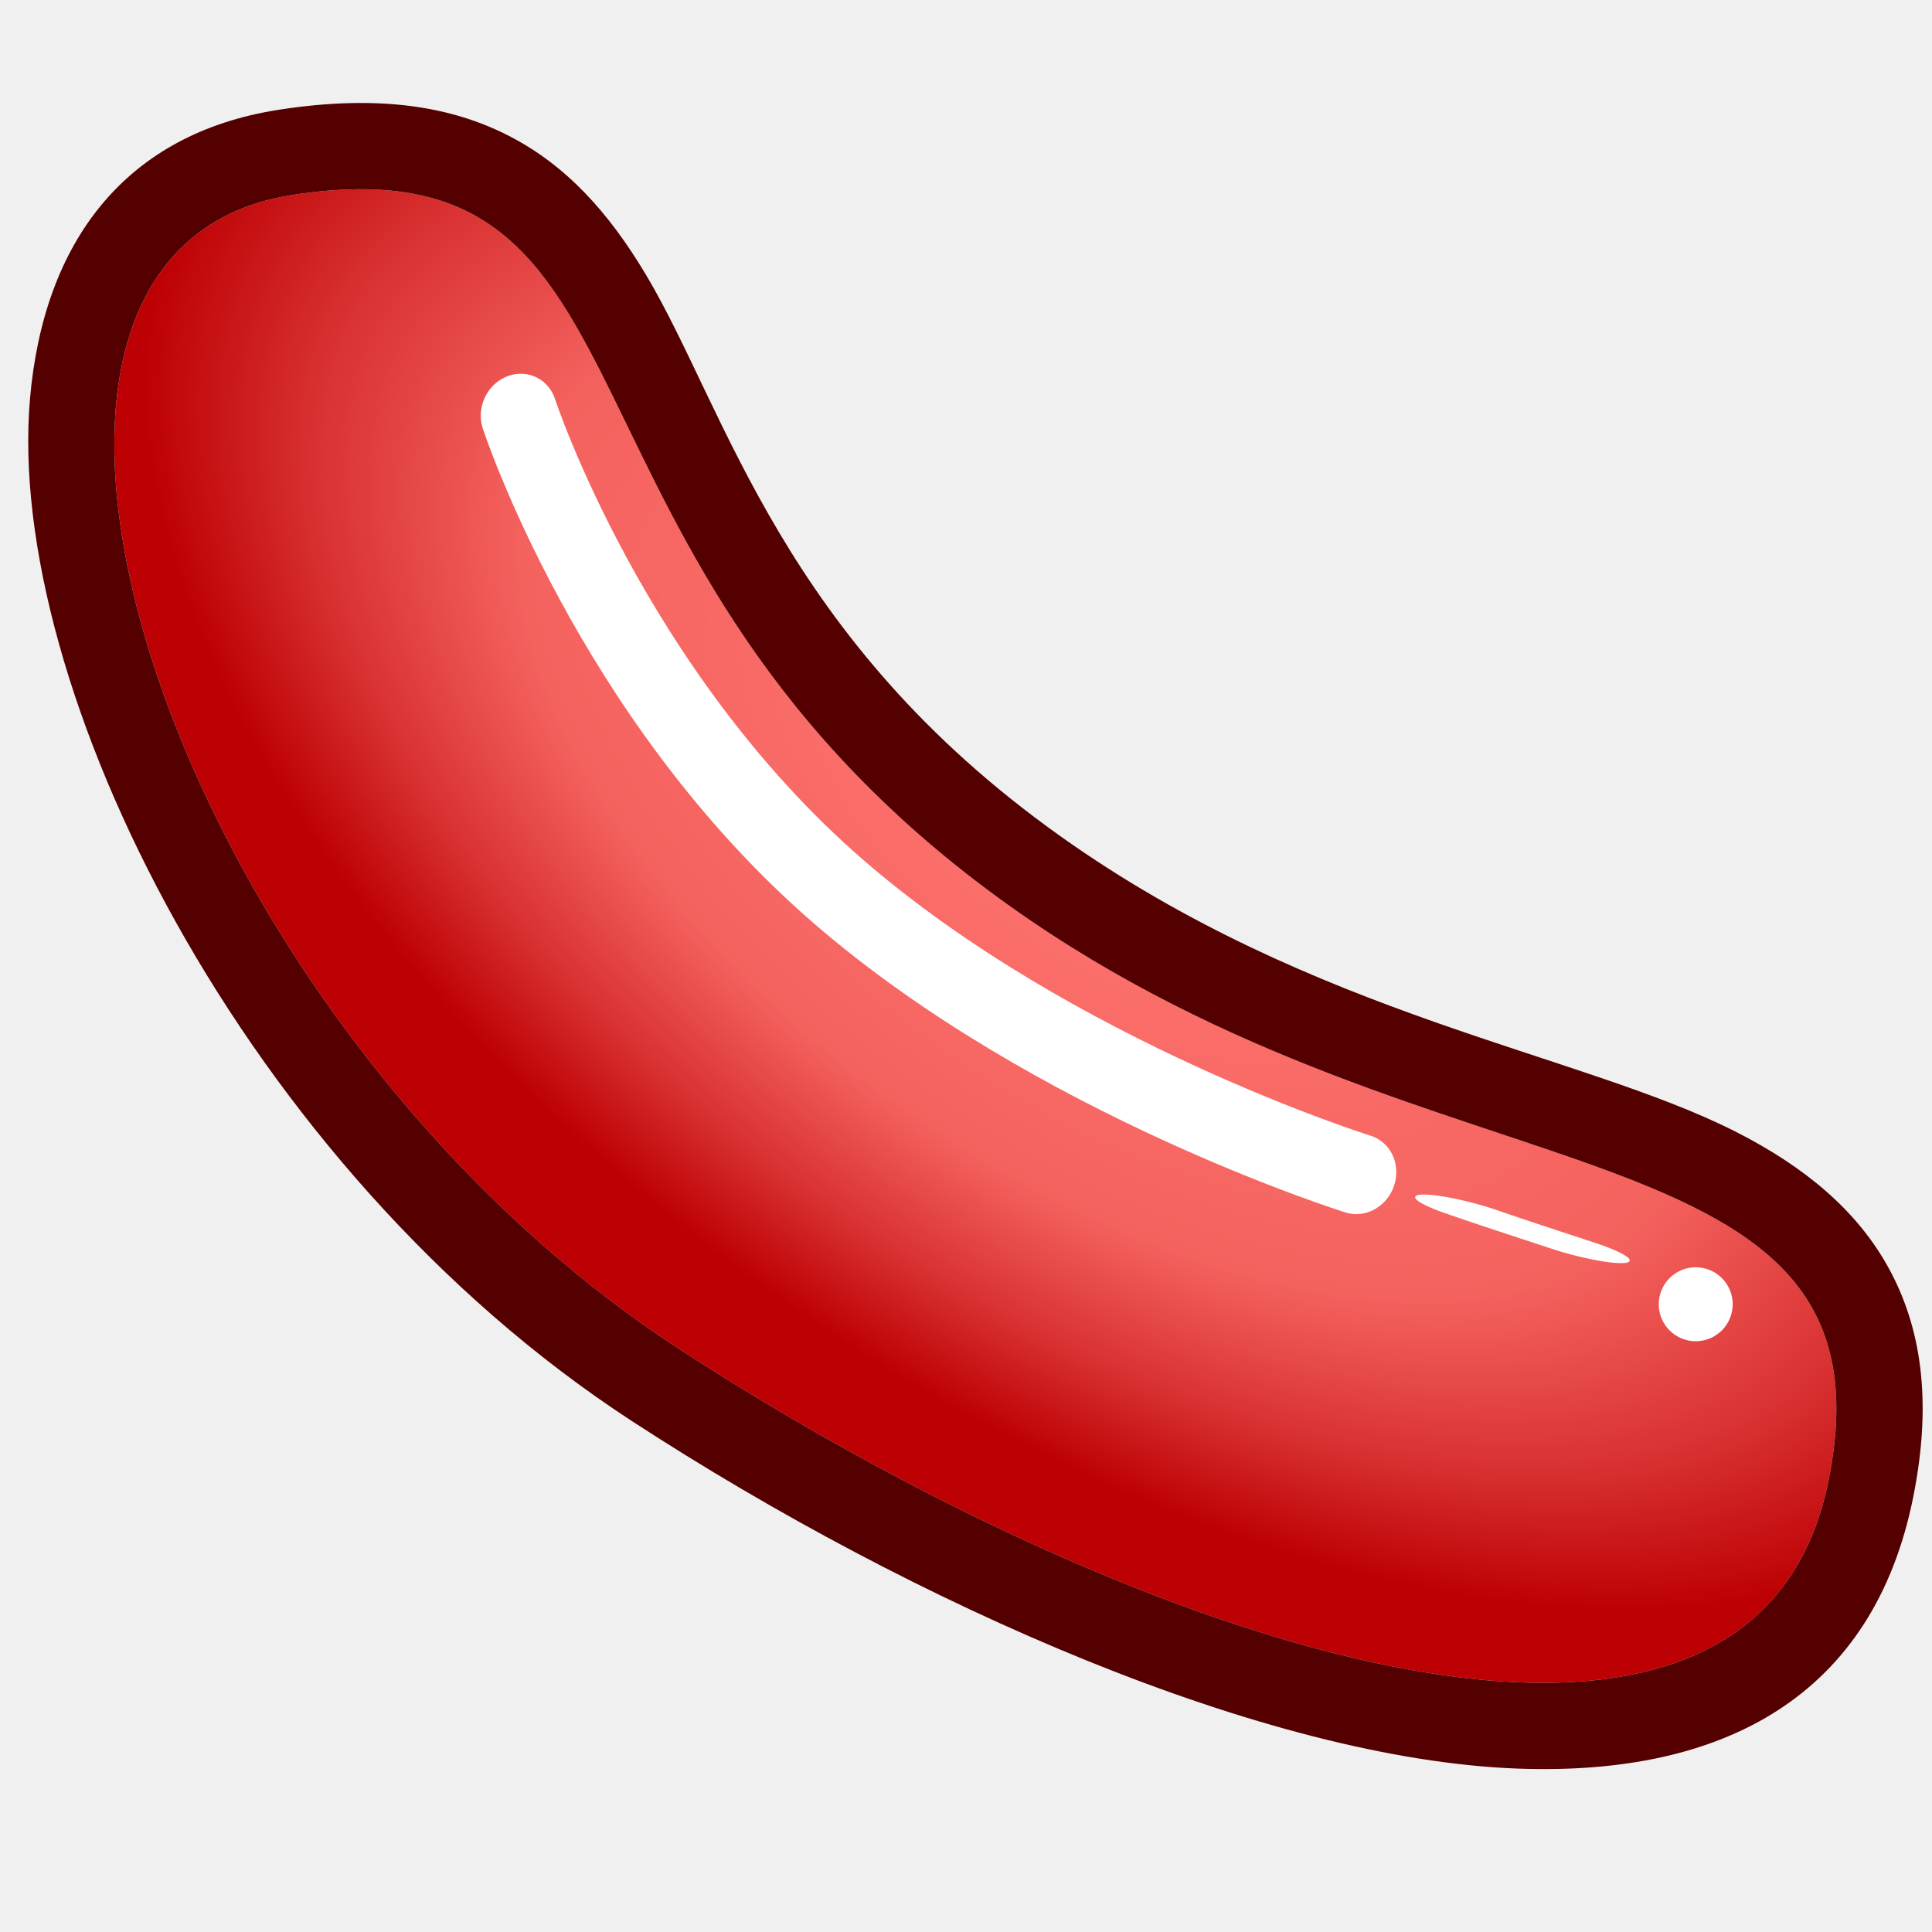
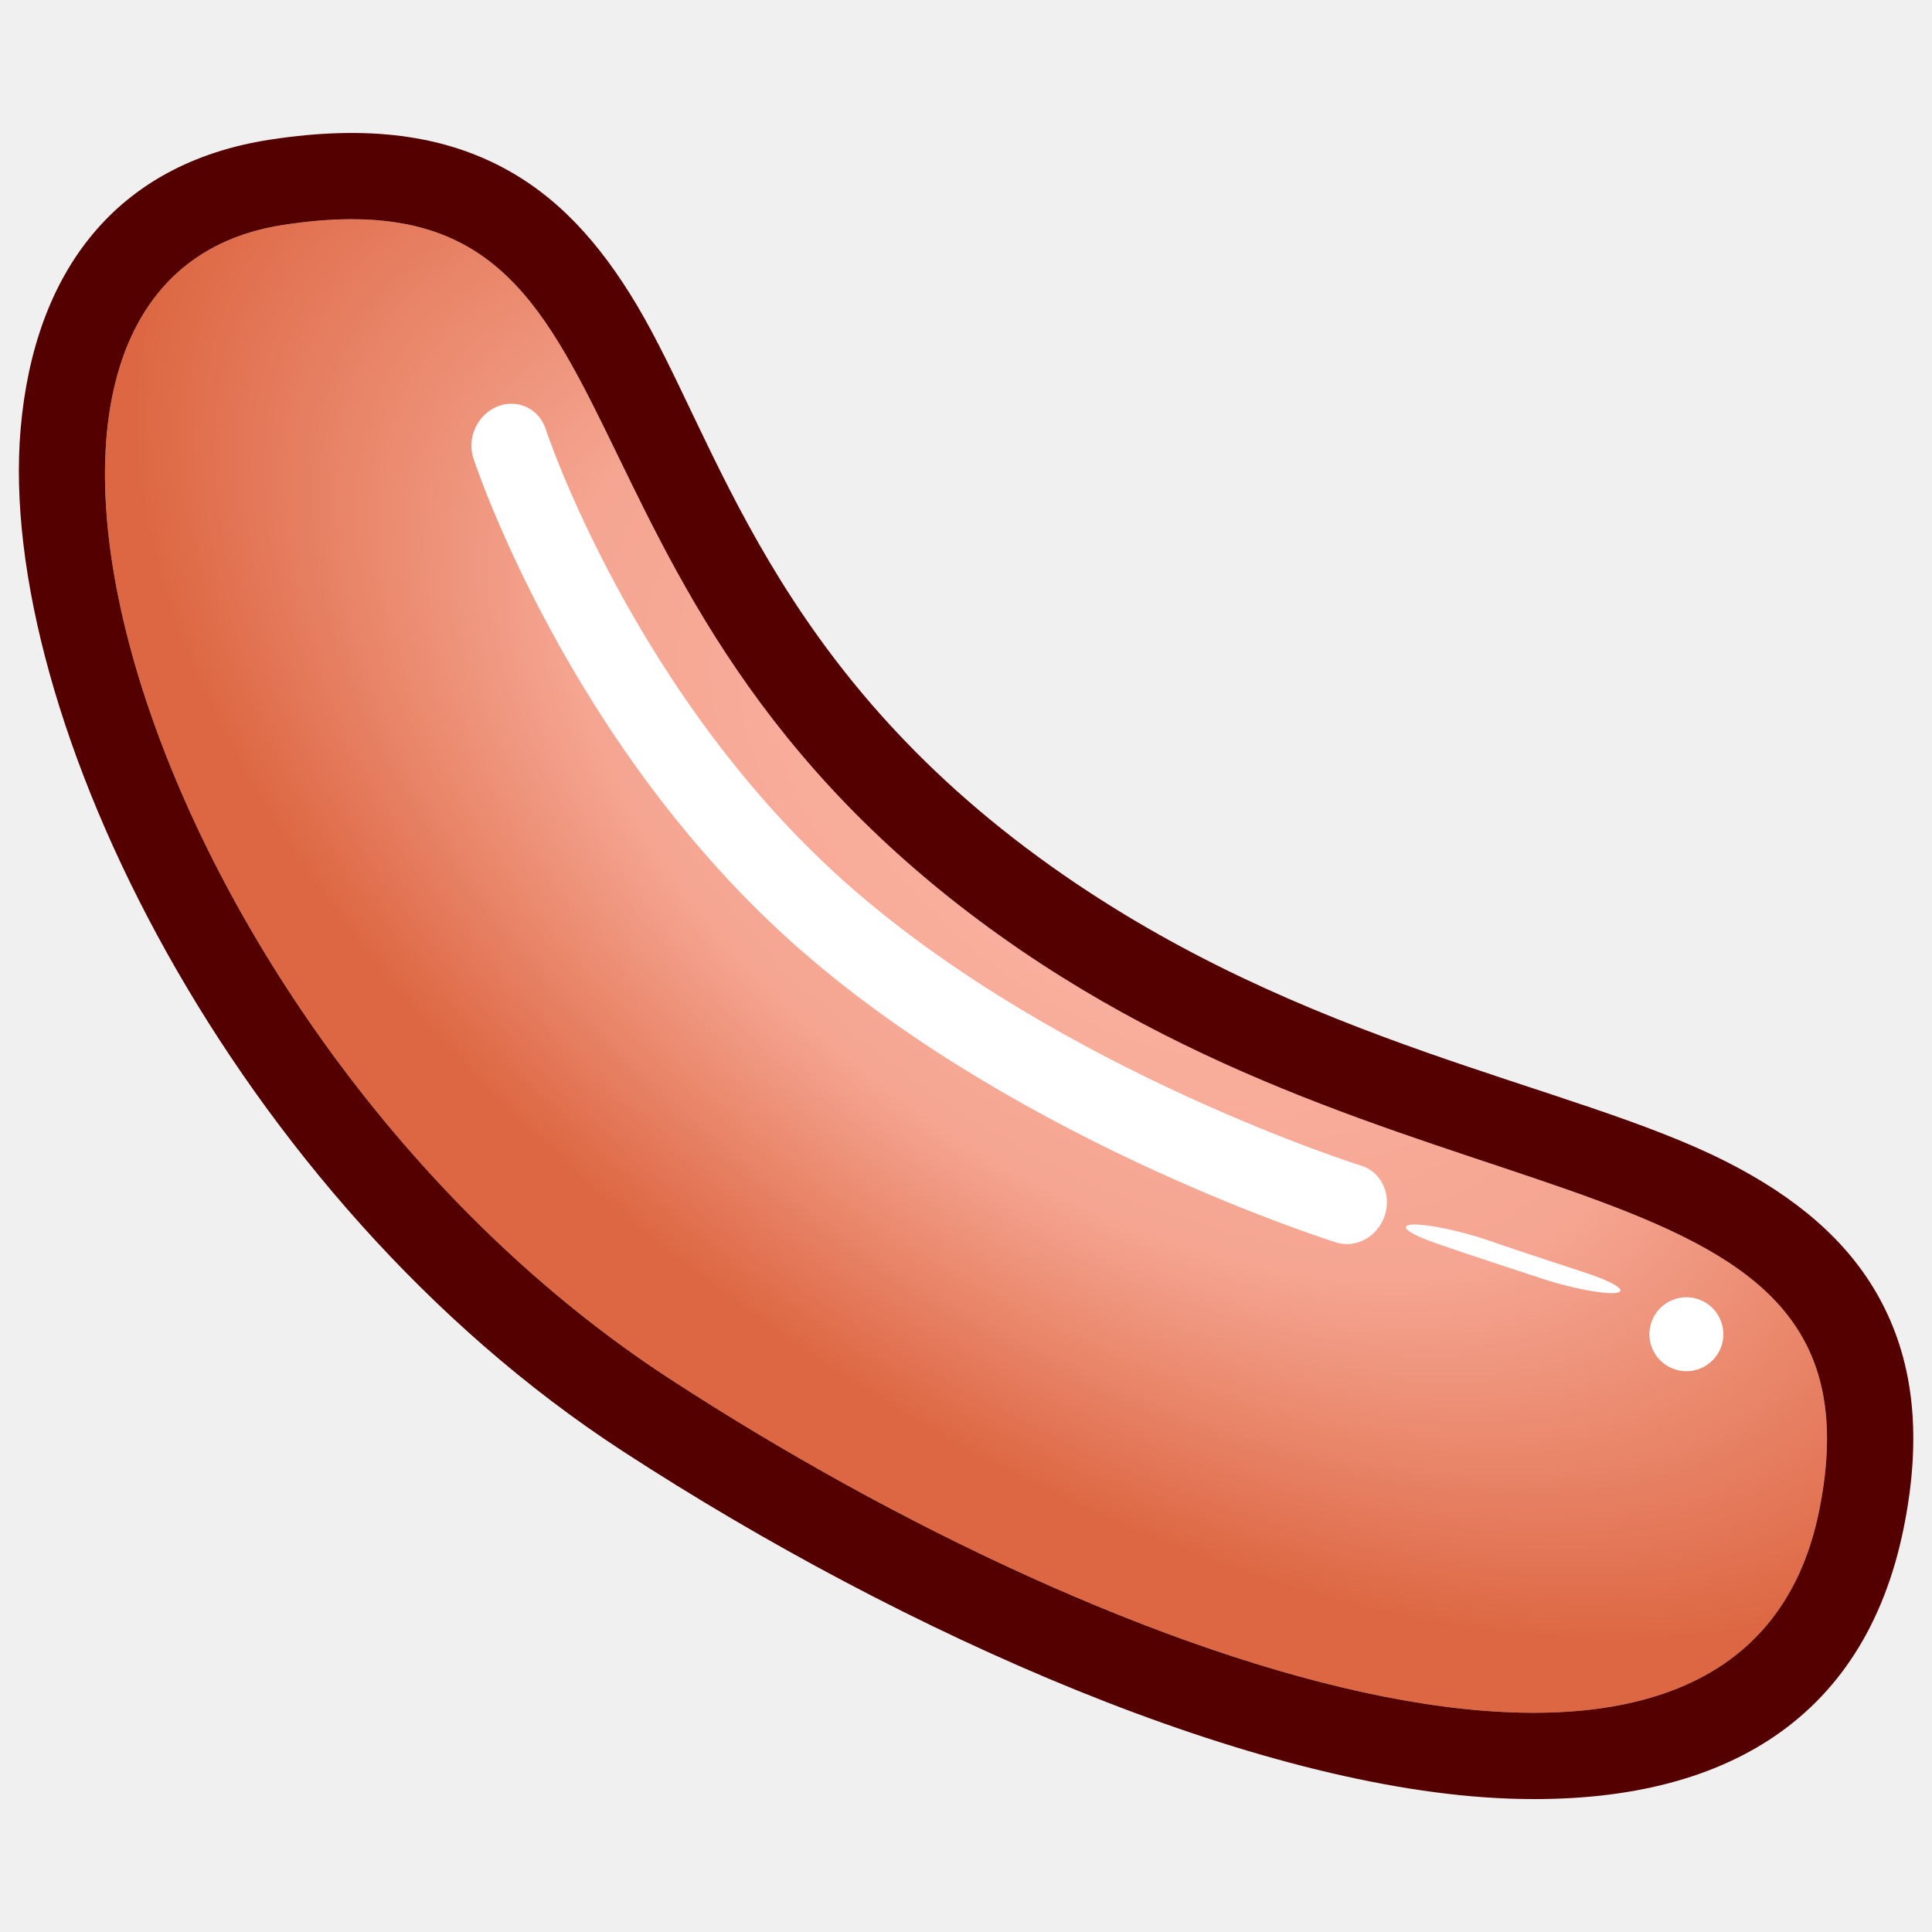
<svg xmlns="http://www.w3.org/2000/svg" width="100%" height="100%" viewBox="0 0 128 128" version="1.1" xml:space="preserve" style="fill-rule:evenodd;clip-rule:evenodd;stroke-linecap:round;stroke-linejoin:round;stroke-miterlimit:1.5;">
  <g>
    <rect id="Artboard1" x="0" y="0" width="128" height="128" style="fill:none;" />
    <g id="Artboard11">
-       <g id="Wiener" transform="matrix(0.286454,0.0850444,-0.0850444,0.286454,-42.019,-113.801)">
+       <g id="Wiener" transform="matrix(0.286454,0.0850444,-0.0850444,0.286454,-42.6383,-111.814)">
        <path d="M515.259,454.025C389.167,410.926 396.46,310.77 317.631,348.067C242.756,383.492 342.368,530.251 472.655,568.918C586.778,602.788 733.082,609.83 725.272,524.258C717.762,441.981 625.957,491.864 515.259,454.025Z" style="fill:url(#_Radial1);" />
        <clipPath id="_clip2">
          <path d="M515.259,454.025C389.167,410.926 396.46,310.77 317.631,348.067C242.756,383.492 342.368,530.251 472.655,568.918C586.778,602.788 733.082,609.83 725.272,524.258C717.762,441.981 625.957,491.864 515.259,454.025Z" />
        </clipPath>
        <g clip-path="url(#_clip2)">
          <g id="Highlight" transform="matrix(0.883517,0.0999359,-0.107043,0.946353,60.0809,-32.1809)">
            <path d="M409.211,392.62C409.211,392.62 457.482,444.286 528.859,465.892C597.066,486.538 675.912,479.272 675.912,479.272" style="fill:none;stroke:white;stroke-width:18.81px;" />
          </g>
          <g id="HIghlight" transform="matrix(0.0907733,-0.00163889,-0.00562869,0.0141274,597.544,484.918)">
            <path d="M409.211,392.62C409.211,392.62 464.448,415.453 535.825,437.059C604.032,457.706 675.912,479.272 675.912,479.272" style="fill:none;stroke:white;stroke-width:284.85px;" />
          </g>
          <g id="HIghlight1" transform="matrix(2.36337,1.31194e-16,0,2.36337,-137.768,-378.44)">
            <circle cx="348.525" cy="369.695" r="3.469" style="fill:white;" />
          </g>
        </g>
        <path d="M521.446,435.924C586.732,458.24 645.378,449.151 683.408,456.069C700.56,459.19 714.358,465.231 724.629,475.395C735.014,485.671 742.302,500.391 744.322,522.52C748.391,567.108 721.993,593.761 677.351,605.228C623.34,619.102 539.159,608.61 467.212,587.257C368.665,558.01 287.494,470.304 274.731,407.919C267.711,373.608 278.301,345.512 309.45,330.775C329.92,321.09 346.048,319.249 359.853,321.821C373.907,324.439 385.993,331.794 397.904,342.776C423.63,366.499 449.443,411.313 521.446,435.924ZM515.259,454.025C389.167,410.926 396.46,310.77 317.631,348.067C242.756,383.492 342.368,530.251 472.655,568.918C586.778,602.788 733.082,609.83 725.272,524.258C717.762,441.981 625.957,491.864 515.259,454.025Z" style="fill:rgb(84,0,0);" />
      </g>
    </g>
-     <g transform="matrix(0.122478,-0.0687225,0.085367,0.152142,-17.4494,-149.26)">
+     <g transform="matrix(0.0987471,-0.00889198,0.00922188,0.102411,73.5198,43.642)">
        </g>
  </g>
  <defs>
    <radialGradient id="_Radial1" cx="0" cy="0" r="1" gradientUnits="userSpaceOnUse" gradientTransform="matrix(231.475,79.5425,-42.363,123.28,529.517,427.373)">
-       <stop offset="0" style="stop-color:rgb(255,118,113);stop-opacity:1" />
-       <stop offset="0.61" style="stop-color:rgb(244,98,94);stop-opacity:1" />
-       <stop offset="0.82" style="stop-color:rgb(217,50,50);stop-opacity:1" />
-       <stop offset="1" style="stop-color:rgb(189,0,3);stop-opacity:1" />
+       <stop offset="0" style="stop-color:rgb(252,182,166);stop-opacity:1" />
+       <stop offset="0.55" style="stop-color:rgb(245,165,145);stop-opacity:1" />
+       <stop offset="1" style="stop-color:rgb(221,103,67);stop-opacity:1" />
    </radialGradient>
  </defs>
</svg>
